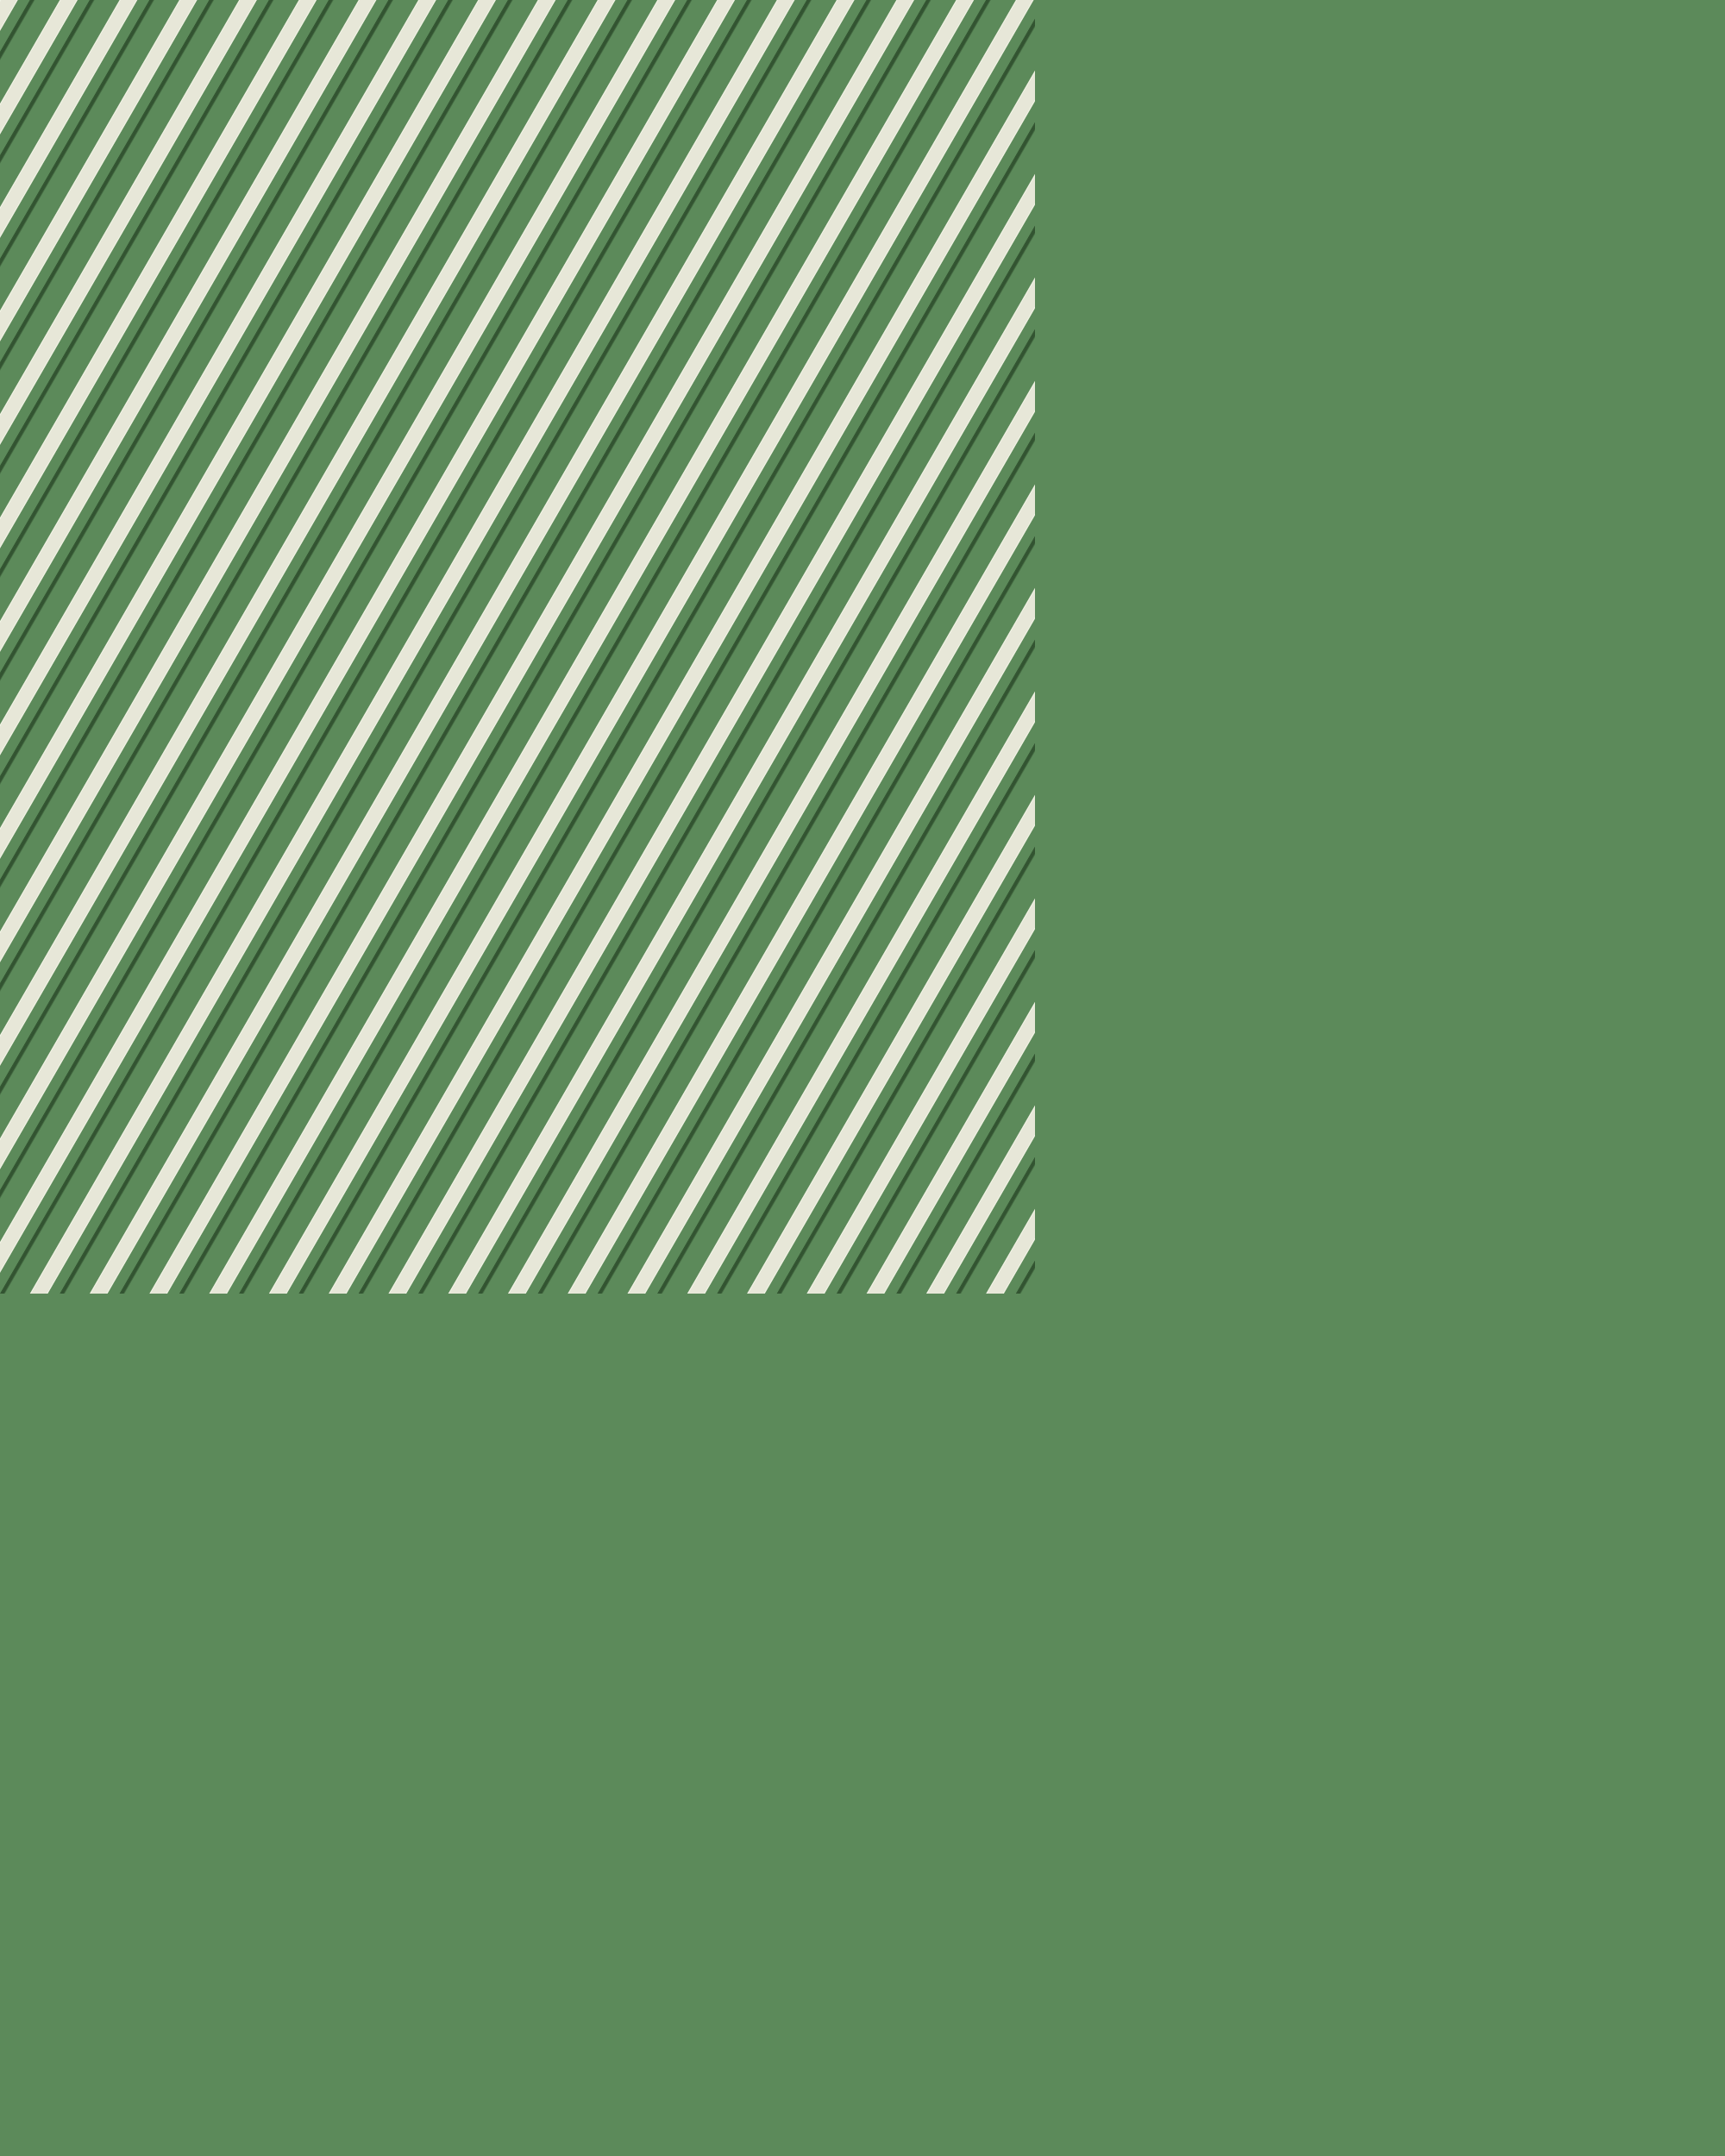
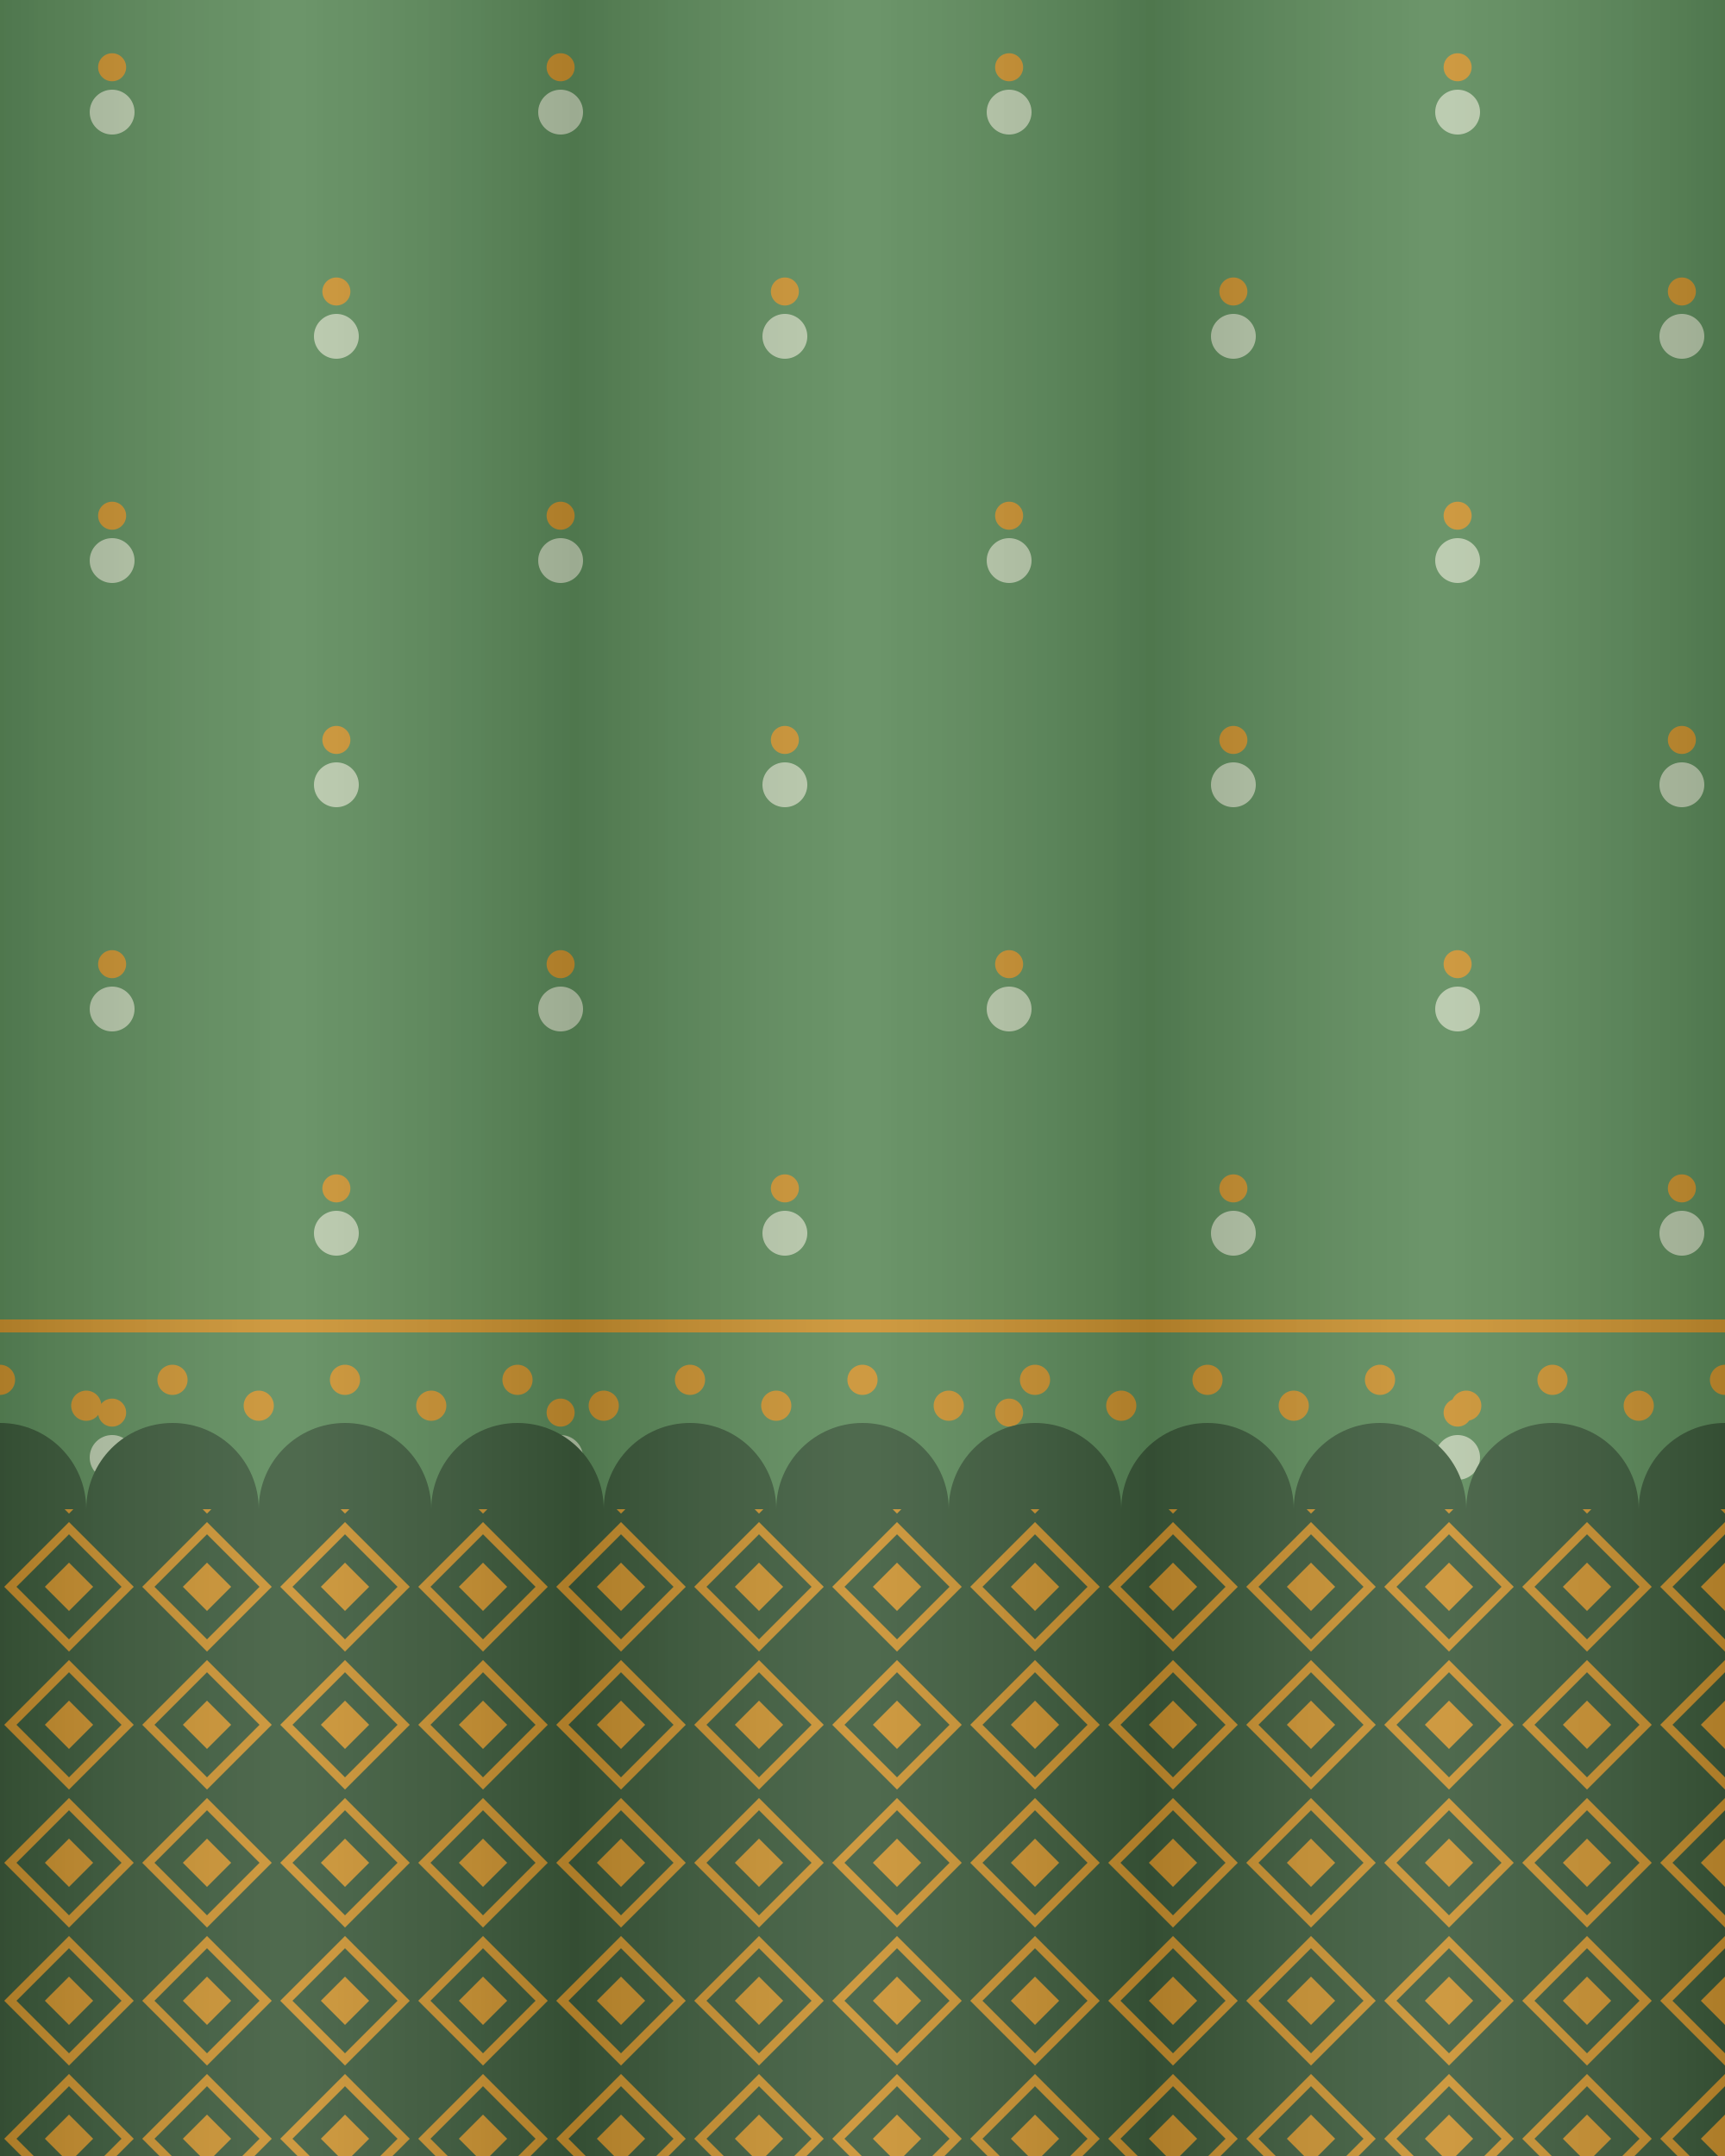
<svg xmlns="http://www.w3.org/2000/svg" viewBox="0 0 800 1000" width="800" height="1000">
  <defs>
-     <pattern id="p" width="40" height="40" patternUnits="userSpaceOnUse" patternTransform="rotate(30)">
-       <rect width="12" height="40" fill="#f6f1e6" />
-       <rect x="20" width="3" height="40" fill="#2e4d2c" />
+     <pattern id="p" width="208" height="208" patternUnits="userSpaceOnUse">
+       <rect width="208" height="208" fill="#5c8a5a" />
+       <g transform="scale(2.6)">
+         <g fill="#b6c7a9">
+           <circle cx="20" cy="20" r="4" />
+           <circle cx="60" cy="60" r="4" />
+         </g>
+         <g fill="#c9902e">
+           <circle cx="20" cy="12" r="2.5" />
+           <circle cx="60" cy="52" r="2.5" />
+         </g>
+       </g>
    </pattern>
+     <pattern id="b" width="64" height="64" patternUnits="userSpaceOnUse">
+       <rect width="64" height="64" fill="#3c5a3b" />
+       <g transform="scale(0.8)">
+         <path d="M40 6 74 40 40 74 6 40Z" fill="none" stroke="#c9902e" stroke-width="5" />
+         <path d="M40 26 54 40 40 54 26 40Z" fill="#c9902e" />
+       </g>
+     </pattern>
+     <linearGradient id="f" x1="0" x2="800" gradientUnits="userSpaceOnUse">
+       <stop offset="0" stop-color="#000" stop-opacity="0.14" />
+       <stop offset="0.167" stop-color="#fff" stop-opacity="0.1" />
+       <stop offset="0.333" stop-color="#000" stop-opacity="0.14" />
+       <stop offset="0.5" stop-color="#fff" stop-opacity="0.1" />
+       <stop offset="0.667" stop-color="#000" stop-opacity="0.14" />
+       <stop offset="0.833" stop-color="#fff" stop-opacity="0.1" />
+       <stop offset="1" stop-color="#000" stop-opacity="0.14" />
+     </linearGradient>
  </defs>
-   <rect width="800" height="1000" fill="#5c8a5a" />
-   <rect width="800" height="1000" fill="url(#p)" transform="scale(0.6)" opacity="0.9" />
+   <rect width="800" height="1000" fill="url(#p)" />
+   <circle cx="0" cy="700" r="40" fill="#3c5a3b" />
+   <circle cx="80" cy="700" r="40" fill="#3c5a3b" />
+   <circle cx="160" cy="700" r="40" fill="#3c5a3b" />
+   <circle cx="240" cy="700" r="40" fill="#3c5a3b" />
+   <circle cx="320" cy="700" r="40" fill="#3c5a3b" />
+   <circle cx="400" cy="700" r="40" fill="#3c5a3b" />
+   <circle cx="480" cy="700" r="40" fill="#3c5a3b" />
+   <circle cx="560" cy="700" r="40" fill="#3c5a3b" />
+   <circle cx="640" cy="700" r="40" fill="#3c5a3b" />
+   <circle cx="720" cy="700" r="40" fill="#3c5a3b" />
+   <circle cx="800" cy="700" r="40" fill="#3c5a3b" />
+   <rect y="700" width="800" height="300" fill="url(#b)" />
+   <rect y="612" width="800" height="6" fill="#c9902e" />
+   <circle cx="0" cy="640" r="7" fill="#c9902e" />
+   <circle cx="40" cy="652" r="7" fill="#c9902e" />
+   <circle cx="80" cy="640" r="7" fill="#c9902e" />
+   <circle cx="120" cy="652" r="7" fill="#c9902e" />
+   <circle cx="160" cy="640" r="7" fill="#c9902e" />
+   <circle cx="200" cy="652" r="7" fill="#c9902e" />
+   <circle cx="240" cy="640" r="7" fill="#c9902e" />
+   <circle cx="280" cy="652" r="7" fill="#c9902e" />
+   <circle cx="320" cy="640" r="7" fill="#c9902e" />
+   <circle cx="360" cy="652" r="7" fill="#c9902e" />
+   <circle cx="400" cy="640" r="7" fill="#c9902e" />
+   <circle cx="440" cy="652" r="7" fill="#c9902e" />
+   <circle cx="480" cy="640" r="7" fill="#c9902e" />
+   <circle cx="520" cy="652" r="7" fill="#c9902e" />
+   <circle cx="560" cy="640" r="7" fill="#c9902e" />
+   <circle cx="600" cy="652" r="7" fill="#c9902e" />
+   <circle cx="640" cy="640" r="7" fill="#c9902e" />
+   <circle cx="680" cy="652" r="7" fill="#c9902e" />
+   <circle cx="720" cy="640" r="7" fill="#c9902e" />
+   <circle cx="760" cy="652" r="7" fill="#c9902e" />
+   <circle cx="800" cy="640" r="7" fill="#c9902e" />
+   <rect width="800" height="1000" fill="url(#f)" />
</svg>
